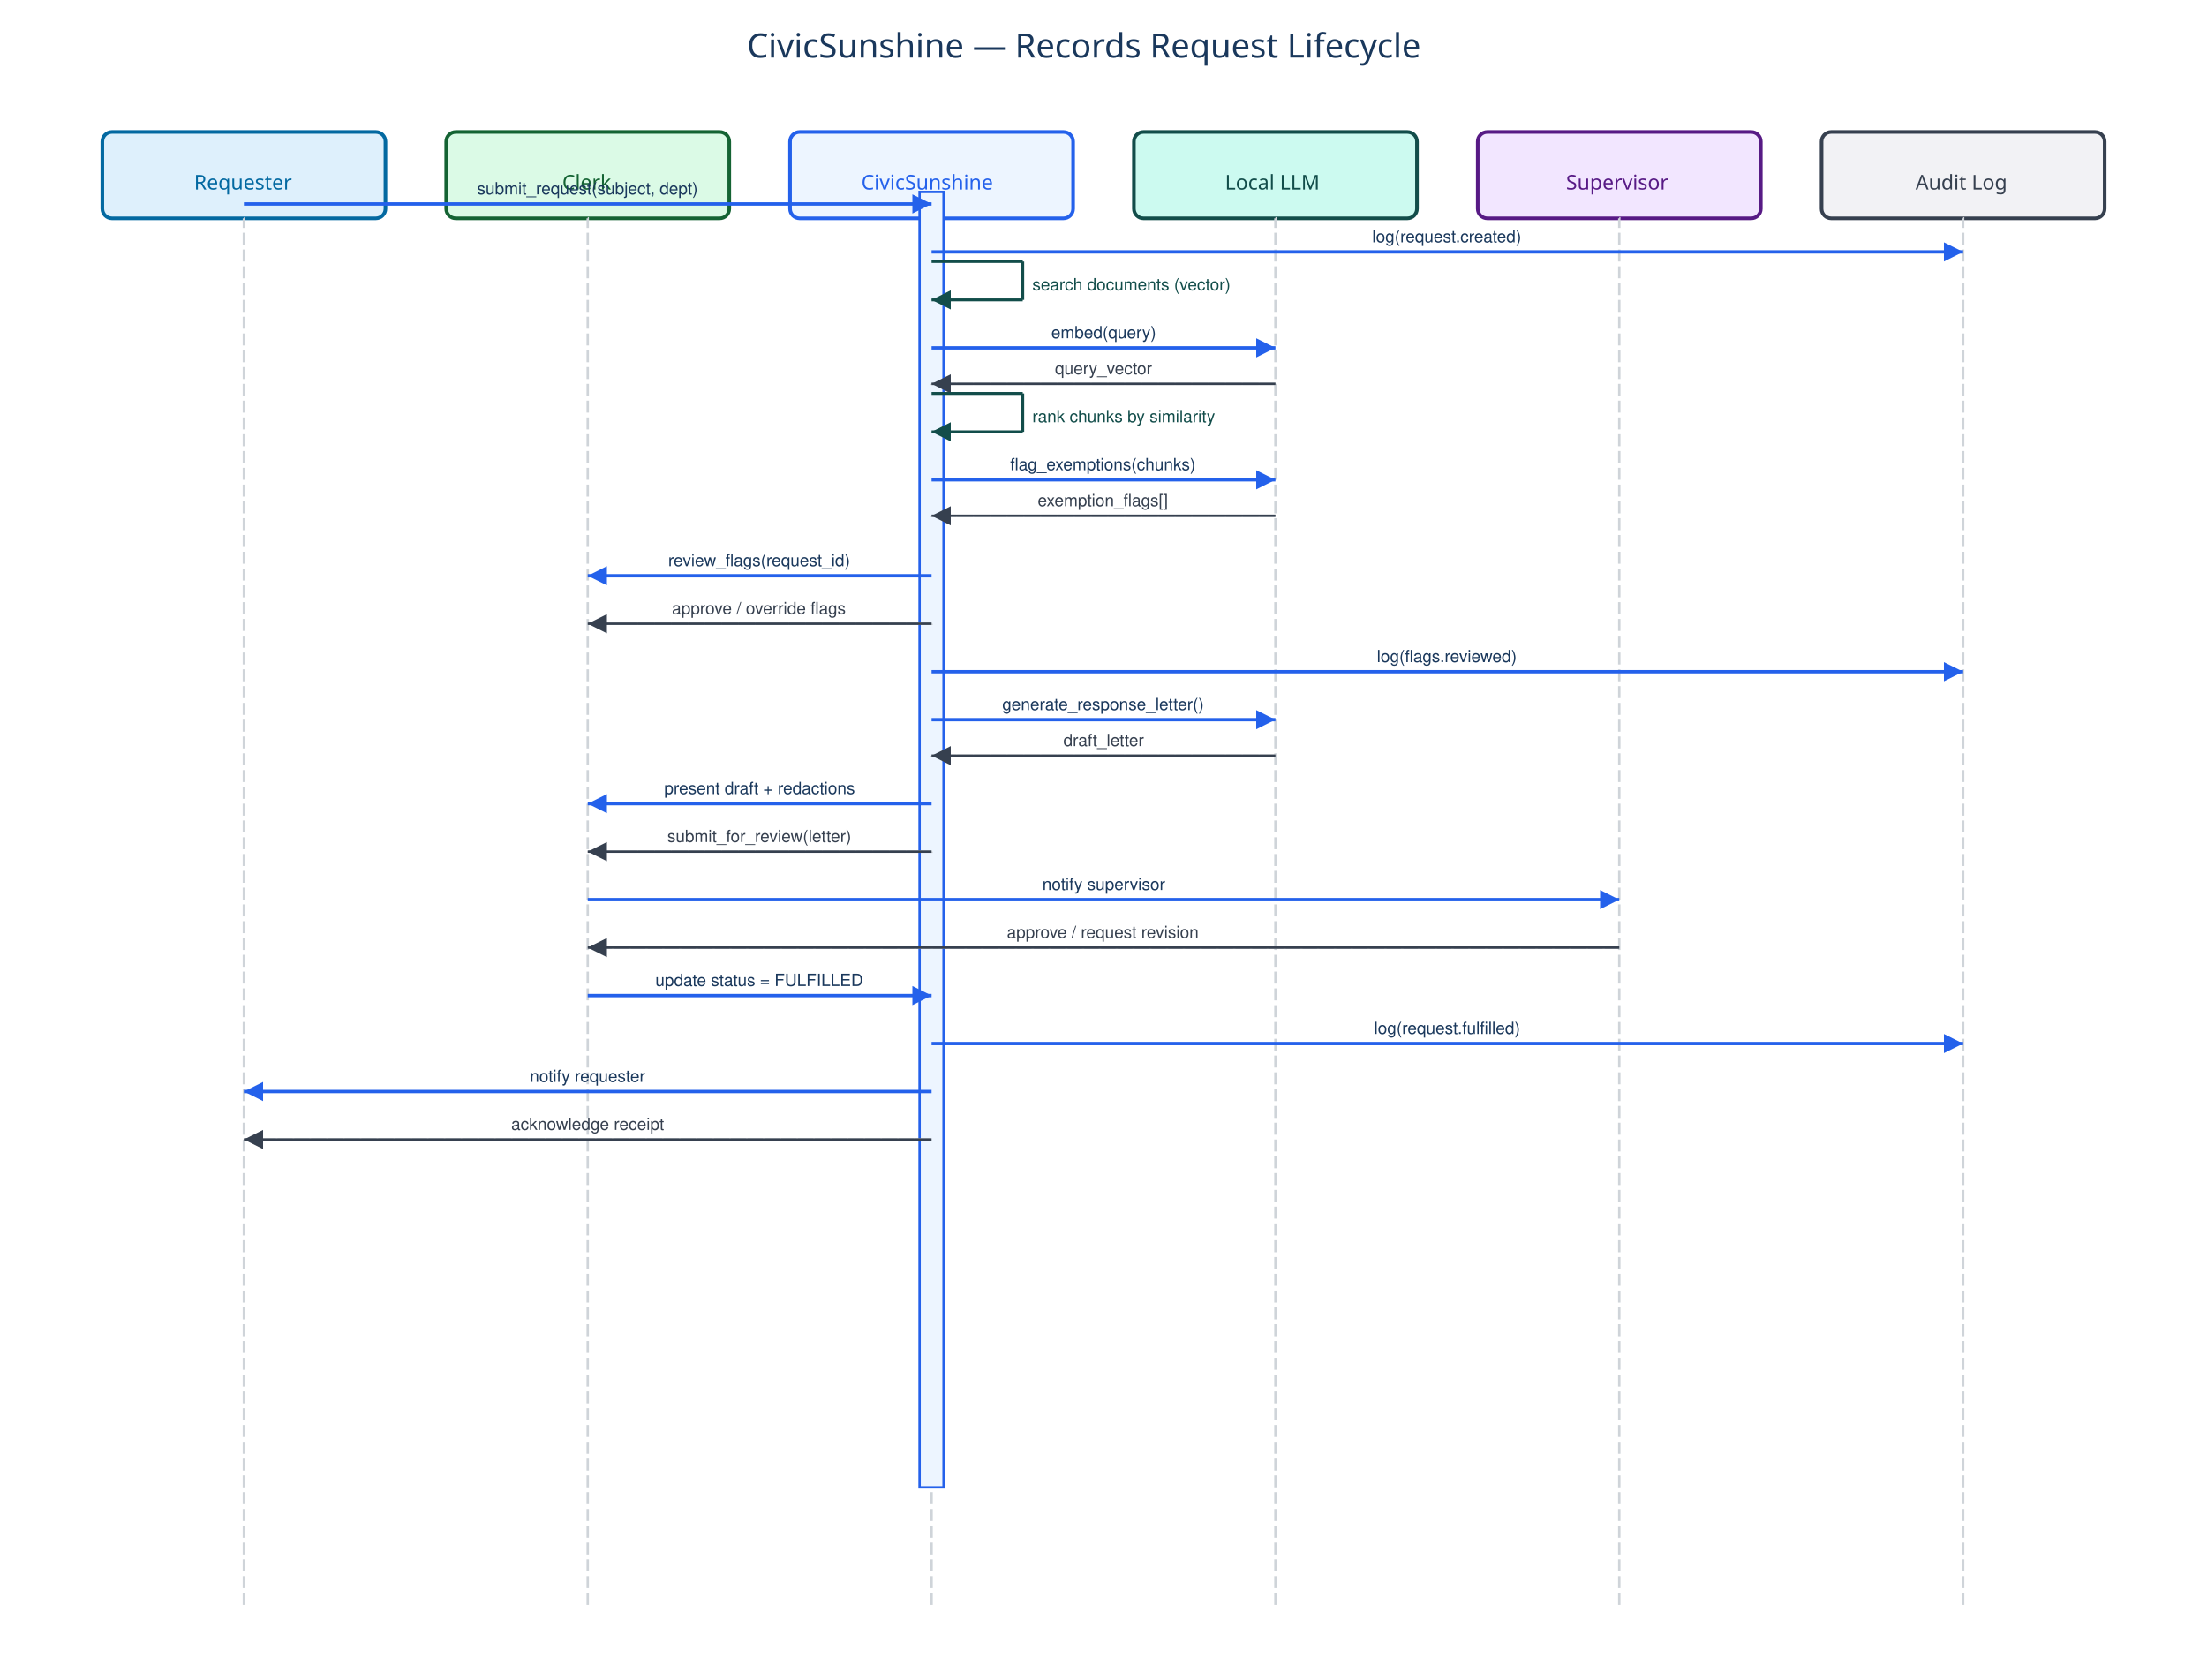
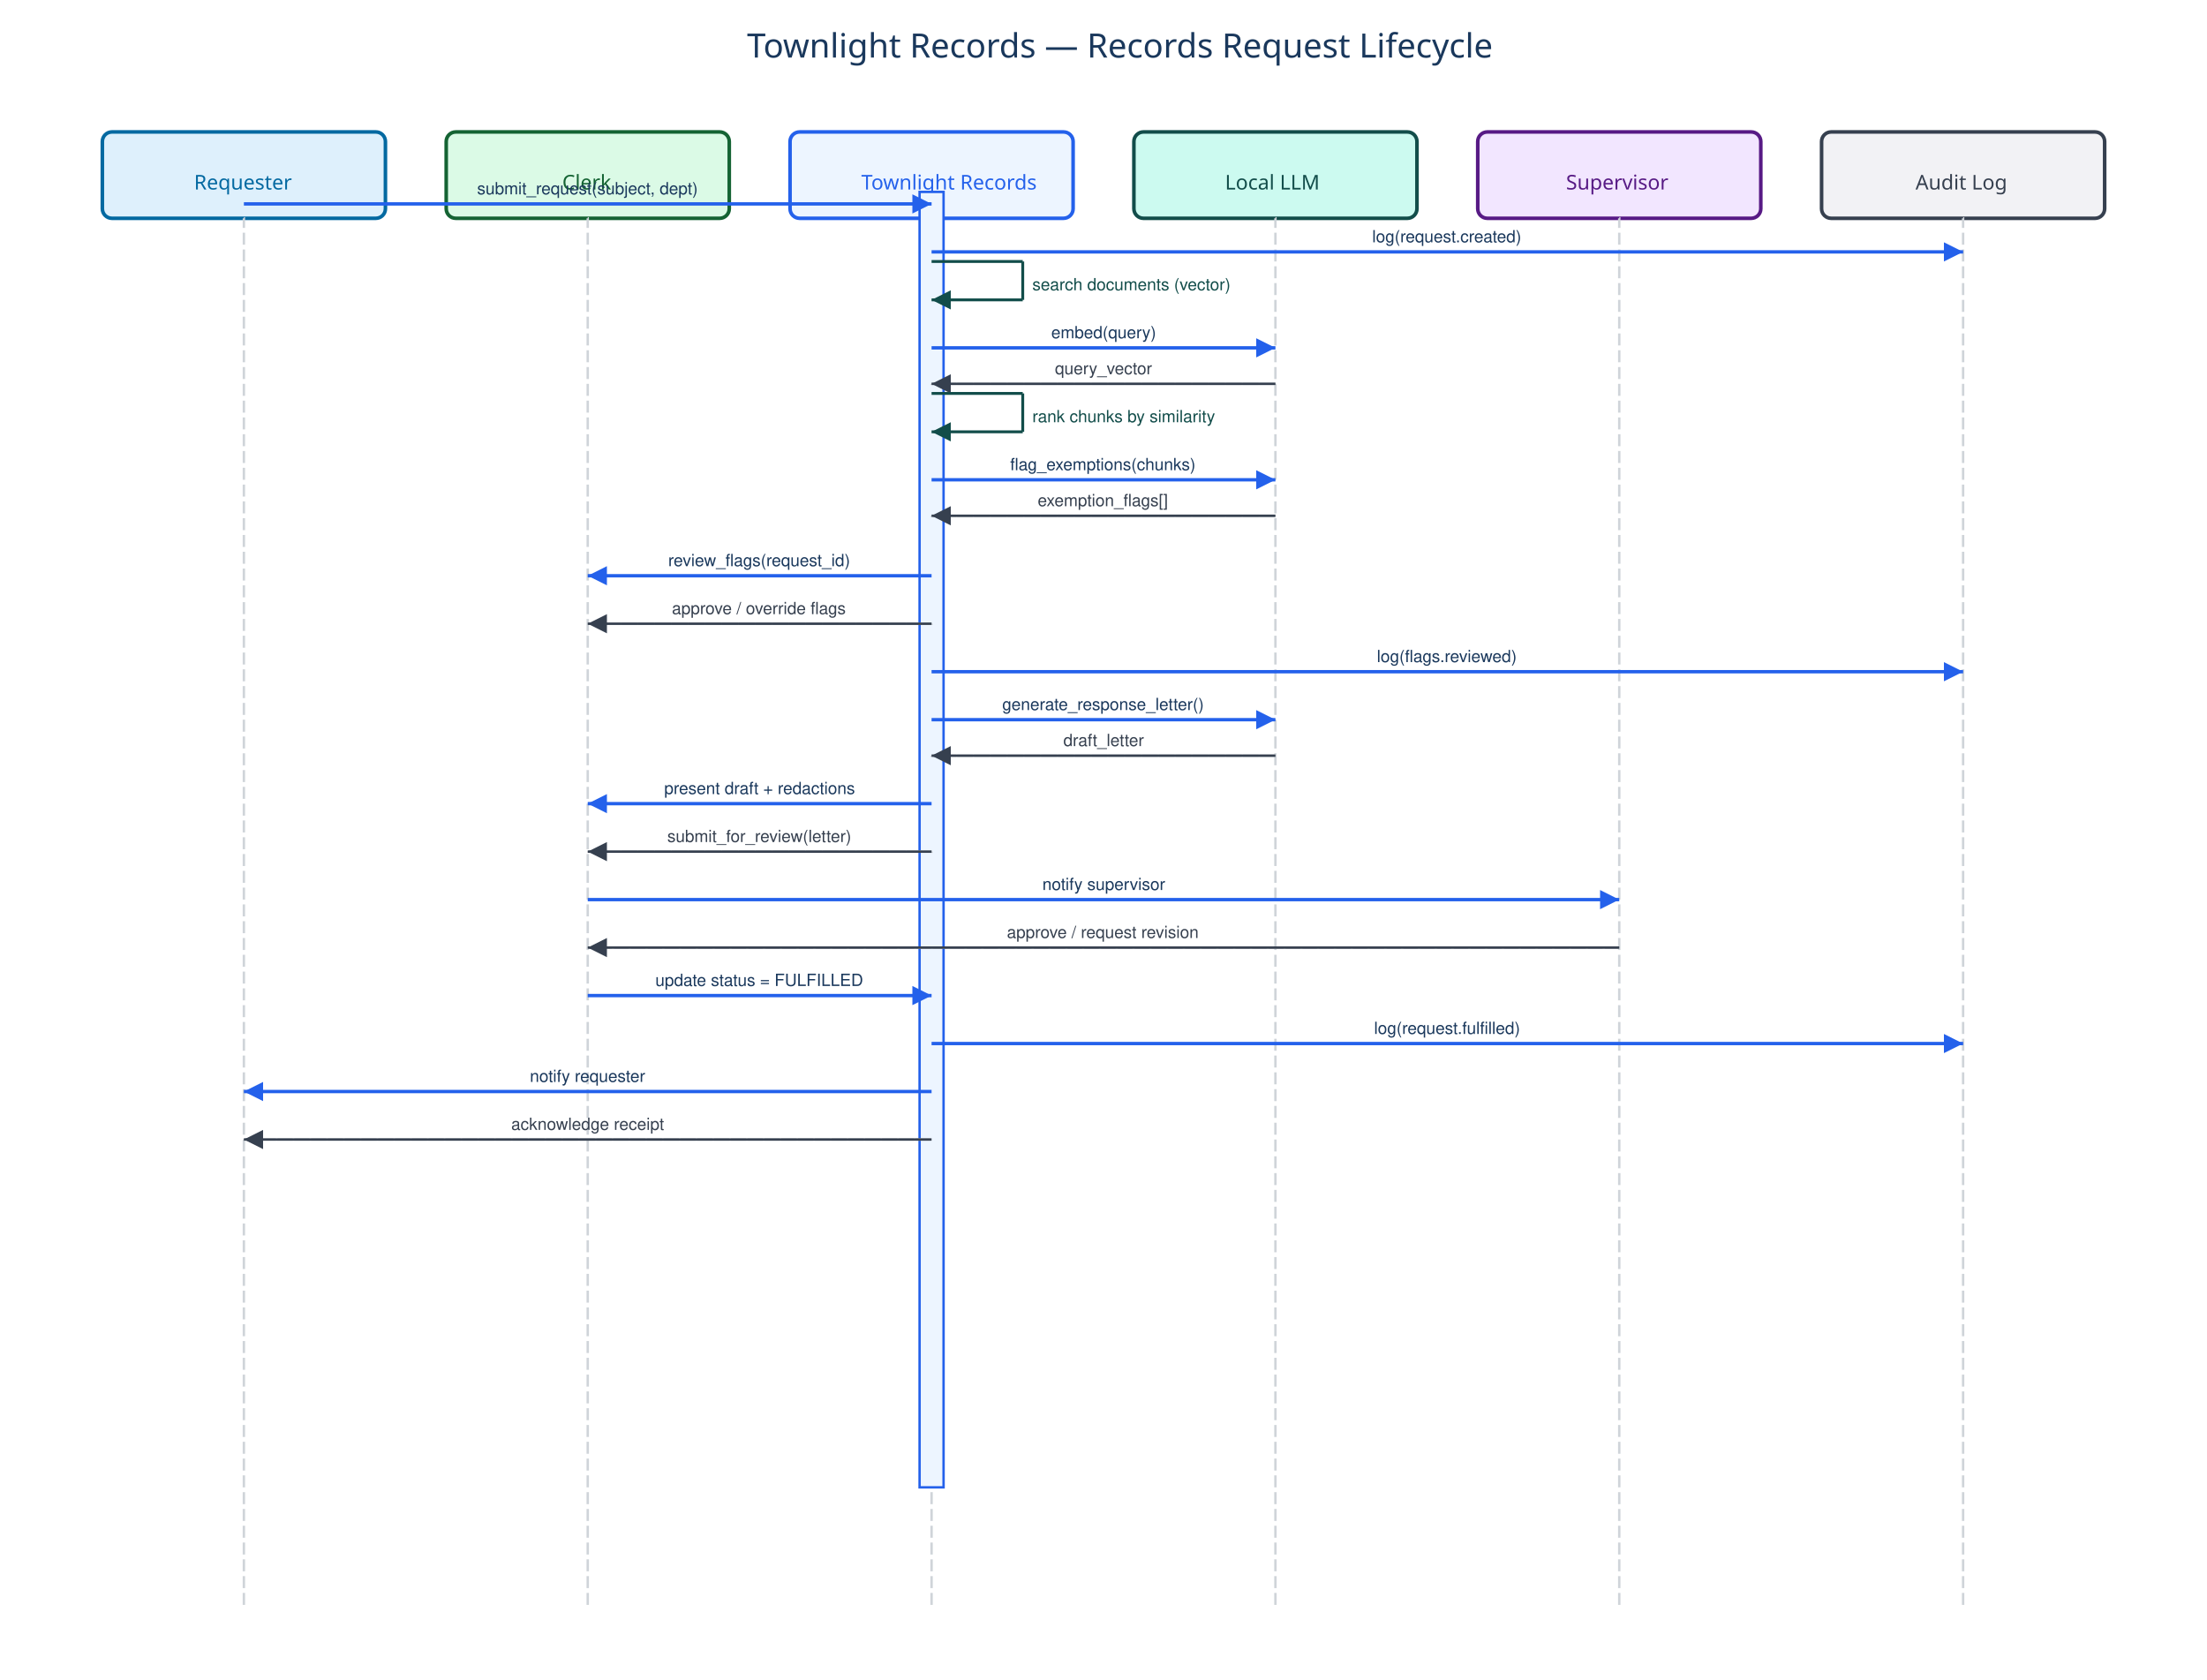
<svg xmlns="http://www.w3.org/2000/svg" width="920" height="700" preserveAspectRatio="xMinYMin meet" viewBox="0 0 920 700" version="1.0" fill-rule="evenodd">
  <clipPath id="clip">
    <rect x="0" y="0" width="920" height="700" />
  </clipPath>
  <g id="group" transform="scale(1,-1) translate(0,-700)" style="clip-path: url(#clip)">
    <g transform="">
      <rect x="0" y="0" width="920" height="700" style="stroke: none; stroke-linecap: butt; stroke-width: 1; fill: rgb(100%,100%,100%); fill-rule: evenodd;" />
-       <text x="311.397" y="676" style="font-family: Helvetica-Bold; font-size: 14px;fill: rgb(10%,22%,36%); stroke:none;" transform="translate(0,1352) scale(1,-1)">CivicSunshine — Records Request Lifecycle</text>
+       <text x="311.397" y="676" style="font-family: Helvetica-Bold; font-size: 14px;fill: rgb(10%,22%,36%); stroke:none;" transform="translate(0,1352) scale(1,-1)">Townlight Records — Records Request Lifecycle</text>
      <rect x="42.667" y="609" width="118" height="36" rx="4" ry="4" style="stroke: rgb(1%,41%,63%); stroke-linecap: butt; stroke-width: 1.5; fill: rgb(87%,94%,99%); fill-rule: evenodd;" />
      <text x="80.884" y="621" style="font-family: Helvetica-Bold; font-size: 8.5px;fill: rgb(1%,41%,63%); stroke:none;" transform="translate(0,1242) scale(1,-1)">Requester</text>
      <rect x="186.0" y="609" width="118.0" height="36" rx="4" ry="4" style="stroke: rgb(8%,39%,20%); stroke-linecap: butt; stroke-width: 1.5; fill: rgb(86%,98%,90%); fill-rule: evenodd;" />
      <text x="234.371" y="621" style="font-family: Helvetica-Bold; font-size: 8.5px;fill: rgb(8%,39%,20%); stroke:none;" transform="translate(0,1242) scale(1,-1)">Clerk</text>
      <rect x="329.333" y="609" width="118.0" height="36" rx="4" ry="4" style="stroke: rgb(14%,38%,92%); stroke-linecap: butt; stroke-width: 1.5; fill: rgb(93%,96%,100%); fill-rule: evenodd;" />
-       <text x="359.047" y="621" style="font-family: Helvetica-Bold; font-size: 8.5px;fill: rgb(14%,38%,92%); stroke:none;" transform="translate(0,1242) scale(1,-1)">CivicSunshine</text>
+       <text x="359.047" y="621" style="font-family: Helvetica-Bold; font-size: 8.5px;fill: rgb(14%,38%,92%); stroke:none;" transform="translate(0,1242) scale(1,-1)">Townlight Records</text>
      <rect x="472.667" y="609" width="118.0" height="36" rx="4" ry="4" style="stroke: rgb(7%,30%,29%); stroke-linecap: butt; stroke-width: 1.5; fill: rgb(80%,98%,94%); fill-rule: evenodd;" />
      <text x="510.65" y="621" style="font-family: Helvetica-Bold; font-size: 8.5px;fill: rgb(7%,30%,29%); stroke:none;" transform="translate(0,1242) scale(1,-1)">Local LLM</text>
      <rect x="616.0" y="609" width="118.0" height="36" rx="4" ry="4" style="stroke: rgb(34%,10%,52%); stroke-linecap: butt; stroke-width: 1.5; fill: rgb(95%,90%,100%); fill-rule: evenodd;" />
      <text x="652.798" y="621" style="font-family: Helvetica-Bold; font-size: 8.5px;fill: rgb(34%,10%,52%); stroke:none;" transform="translate(0,1242) scale(1,-1)">Supervisor</text>
      <rect x="759.333" y="609" width="118.0" height="36" rx="4" ry="4" style="stroke: rgb(21%,25%,31%); stroke-linecap: butt; stroke-width: 1.5; fill: rgb(95%,95%,96%); fill-rule: evenodd;" />
      <text x="798.503" y="621" style="font-family: Helvetica-Bold; font-size: 8.5px;fill: rgb(21%,25%,31%); stroke:none;" transform="translate(0,1242) scale(1,-1)">Audit Log</text>
      <path d="M 101.667,609 L 101.667,30 Z" style="stroke: rgb(81%,83%,85%); stroke-linecap: butt; stroke-width: 1; stroke-dasharray: 4, 3;" />
      <path d="M 245,609 L 245,30 Z" style="stroke: rgb(81%,83%,85%); stroke-linecap: butt; stroke-width: 1; stroke-dasharray: 4, 3;" />
      <path d="M 388.333,609 L 388.333,30 Z" style="stroke: rgb(81%,83%,85%); stroke-linecap: butt; stroke-width: 1; stroke-dasharray: 4, 3;" />
      <path d="M 531.667,609 L 531.667,30 Z" style="stroke: rgb(81%,83%,85%); stroke-linecap: butt; stroke-width: 1; stroke-dasharray: 4, 3;" />
      <path d="M 675,609 L 675,30 Z" style="stroke: rgb(81%,83%,85%); stroke-linecap: butt; stroke-width: 1; stroke-dasharray: 4, 3;" />
      <path d="M 818.333,609 L 818.333,30 Z" style="stroke: rgb(81%,83%,85%); stroke-linecap: butt; stroke-width: 1; stroke-dasharray: 4, 3;" />
      <rect x="383.333" y="80" width="10.0" height="540" style="stroke: rgb(14%,38%,92%); stroke-linecap: butt; stroke-width: 1; fill: rgb(93%,96%,100%); fill-rule: evenodd;" />
      <g transform="">
        <path d="M 101.667,615 L 388.333,615 Z" style="stroke: rgb(14%,38%,92%); stroke-linecap: butt; stroke-width: 1.4;" />
        <polygon points="388.333 615, 380.333 619, 380.333 611" style="stroke: rgb(14%,38%,92%); stroke-linecap: butt; stroke-width: 0; fill: rgb(14%,38%,92%); fill-rule: evenodd;" />
      </g>
      <text x="198.898" y="619" style="font-family: Helvetica; font-size: 7px;fill: rgb(10%,22%,36%); stroke:none;" transform="translate(0,1238) scale(1,-1)">submit_request(subject, dept)</text>
      <g transform="">
        <path d="M 388.333,595 L 818.333,595 Z" style="stroke: rgb(14%,38%,92%); stroke-linecap: butt; stroke-width: 1.4;" />
        <polygon points="818.333 595, 810.333 599, 810.333 591" style="stroke: rgb(14%,38%,92%); stroke-linecap: butt; stroke-width: 0; fill: rgb(14%,38%,92%); fill-rule: evenodd;" />
      </g>
      <text x="572.015" y="599" style="font-family: Helvetica; font-size: 7px;fill: rgb(10%,22%,36%); stroke:none;" transform="translate(0,1198) scale(1,-1)">log(request.created)</text>
      <path d="M 388.333,591 L 426.333,591 Z" style="stroke: rgb(7%,30%,29%); stroke-linecap: butt; stroke-width: 1.2;" />
      <path d="M 426.333,591 L 426.333,575 Z" style="stroke: rgb(7%,30%,29%); stroke-linecap: butt; stroke-width: 1.2;" />
      <g transform="">
        <path d="M 426.333,575 L 388.333,575 Z" style="stroke: rgb(7%,30%,29%); stroke-linecap: butt; stroke-width: 1.2;" />
        <polygon points="388.333 575, 396.333 571, 396.333 579" style="stroke: rgb(7%,30%,29%); stroke-linecap: butt; stroke-width: 0; fill: rgb(7%,30%,29%); fill-rule: evenodd;" />
      </g>
      <text x="430.333" y="579" style="font-family: Helvetica; font-size: 7px;fill: rgb(7%,30%,29%); stroke:none;" transform="translate(0,1158) scale(1,-1)">search documents (vector)</text>
      <g transform="">
        <path d="M 388.333,555 L 531.667,555 Z" style="stroke: rgb(14%,38%,92%); stroke-linecap: butt; stroke-width: 1.4;" />
        <polygon points="531.667 555, 523.667 559, 523.667 551" style="stroke: rgb(14%,38%,92%); stroke-linecap: butt; stroke-width: 0; fill: rgb(14%,38%,92%); fill-rule: evenodd;" />
      </g>
      <text x="438.216" y="559" style="font-family: Helvetica; font-size: 7px;fill: rgb(10%,22%,36%); stroke:none;" transform="translate(0,1118) scale(1,-1)">embed(query)</text>
      <path d="M 531.667,540 L 388.333,540 Z" style="stroke: rgb(81%,83%,85%); stroke-linecap: butt; stroke-width: 1; stroke-dasharray: 4, 3;" />
      <g transform="">
        <path d="M 531.667,540 L 388.333,540 Z" style="stroke: rgb(21%,25%,31%); stroke-linecap: butt; stroke-width: 1;" />
        <polygon points="388.333 540, 396.333 536, 396.333 544" style="stroke: rgb(21%,25%,31%); stroke-linecap: butt; stroke-width: 0; fill: rgb(21%,25%,31%); fill-rule: evenodd;" />
      </g>
      <text x="439.77" y="544" style="font-family: Helvetica; font-size: 7px;fill: rgb(21%,25%,31%); stroke:none;" transform="translate(0,1088) scale(1,-1)">query_vector</text>
      <path d="M 388.333,536 L 426.333,536 Z" style="stroke: rgb(7%,30%,29%); stroke-linecap: butt; stroke-width: 1.2;" />
      <path d="M 426.333,536 L 426.333,520 Z" style="stroke: rgb(7%,30%,29%); stroke-linecap: butt; stroke-width: 1.2;" />
      <g transform="">
        <path d="M 426.333,520 L 388.333,520 Z" style="stroke: rgb(7%,30%,29%); stroke-linecap: butt; stroke-width: 1.2;" />
        <polygon points="388.333 520, 396.333 516, 396.333 524" style="stroke: rgb(7%,30%,29%); stroke-linecap: butt; stroke-width: 0; fill: rgb(7%,30%,29%); fill-rule: evenodd;" />
      </g>
      <text x="430.333" y="524" style="font-family: Helvetica; font-size: 7px;fill: rgb(7%,30%,29%); stroke:none;" transform="translate(0,1048) scale(1,-1)">rank chunks by similarity</text>
      <g transform="">
        <path d="M 388.333,500 L 531.667,500 Z" style="stroke: rgb(14%,38%,92%); stroke-linecap: butt; stroke-width: 1.4;" />
        <polygon points="531.667 500, 523.667 504, 523.667 496" style="stroke: rgb(14%,38%,92%); stroke-linecap: butt; stroke-width: 0; fill: rgb(14%,38%,92%); fill-rule: evenodd;" />
      </g>
      <text x="421.097" y="504" style="font-family: Helvetica; font-size: 7px;fill: rgb(10%,22%,36%); stroke:none;" transform="translate(0,1008) scale(1,-1)">flag_exemptions(chunks)</text>
      <path d="M 531.667,485 L 388.333,485 Z" style="stroke: rgb(81%,83%,85%); stroke-linecap: butt; stroke-width: 1; stroke-dasharray: 4, 3;" />
      <g transform="">
        <path d="M 531.667,485 L 388.333,485 Z" style="stroke: rgb(21%,25%,31%); stroke-linecap: butt; stroke-width: 1;" />
        <polygon points="388.333 485, 396.333 481, 396.333 489" style="stroke: rgb(21%,25%,31%); stroke-linecap: butt; stroke-width: 0; fill: rgb(21%,25%,31%); fill-rule: evenodd;" />
      </g>
      <text x="432.57" y="489" style="font-family: Helvetica; font-size: 7px;fill: rgb(21%,25%,31%); stroke:none;" transform="translate(0,978) scale(1,-1)">exemption_flags[]</text>
      <g transform="">
        <path d="M 388.333,460 L 245,460 Z" style="stroke: rgb(14%,38%,92%); stroke-linecap: butt; stroke-width: 1.4;" />
        <polygon points="245 460, 253 456, 253 464" style="stroke: rgb(14%,38%,92%); stroke-linecap: butt; stroke-width: 0; fill: rgb(14%,38%,92%); fill-rule: evenodd;" />
      </g>
      <text x="278.545" y="464" style="font-family: Helvetica; font-size: 7px;fill: rgb(10%,22%,36%); stroke:none;" transform="translate(0,928) scale(1,-1)">review_flags(request_id)</text>
      <path d="M 245,440 L 388.333,440 Z" style="stroke: rgb(81%,83%,85%); stroke-linecap: butt; stroke-width: 1; stroke-dasharray: 4, 3;" />
      <g transform="">
        <path d="M 388.333,440 L 245,440 Z" style="stroke: rgb(21%,25%,31%); stroke-linecap: butt; stroke-width: 1;" />
        <polygon points="245 440, 253 436, 253 444" style="stroke: rgb(21%,25%,31%); stroke-linecap: butt; stroke-width: 0; fill: rgb(21%,25%,31%); fill-rule: evenodd;" />
      </g>
      <text x="280.095" y="444" style="font-family: Helvetica; font-size: 7px;fill: rgb(21%,25%,31%); stroke:none;" transform="translate(0,888) scale(1,-1)">approve / override flags</text>
      <g transform="">
        <path d="M 388.333,420 L 818.333,420 Z" style="stroke: rgb(14%,38%,92%); stroke-linecap: butt; stroke-width: 1.4;" />
        <polygon points="818.333 420, 810.333 424, 810.333 416" style="stroke: rgb(14%,38%,92%); stroke-linecap: butt; stroke-width: 0; fill: rgb(14%,38%,92%); fill-rule: evenodd;" />
      </g>
      <text x="573.965" y="424" style="font-family: Helvetica; font-size: 7px;fill: rgb(10%,22%,36%); stroke:none;" transform="translate(0,848) scale(1,-1)">log(flags.reviewed)</text>
      <g transform="">
        <path d="M 388.333,400 L 531.667,400 Z" style="stroke: rgb(14%,38%,92%); stroke-linecap: butt; stroke-width: 1.4;" />
        <polygon points="531.667 400, 523.667 404, 523.667 396" style="stroke: rgb(14%,38%,92%); stroke-linecap: butt; stroke-width: 0; fill: rgb(14%,38%,92%); fill-rule: evenodd;" />
      </g>
      <text x="417.786" y="404" style="font-family: Helvetica; font-size: 7px;fill: rgb(10%,22%,36%); stroke:none;" transform="translate(0,808) scale(1,-1)">generate_response_letter()</text>
      <path d="M 531.667,385 L 388.333,385 Z" style="stroke: rgb(81%,83%,85%); stroke-linecap: butt; stroke-width: 1; stroke-dasharray: 4, 3;" />
      <g transform="">
        <path d="M 531.667,385 L 388.333,385 Z" style="stroke: rgb(21%,25%,31%); stroke-linecap: butt; stroke-width: 1;" />
        <polygon points="388.333 385, 396.333 381, 396.333 389" style="stroke: rgb(21%,25%,31%); stroke-linecap: butt; stroke-width: 0; fill: rgb(21%,25%,31%); fill-rule: evenodd;" />
      </g>
      <text x="443.27" y="389" style="font-family: Helvetica; font-size: 7px;fill: rgb(21%,25%,31%); stroke:none;" transform="translate(0,778) scale(1,-1)">draft_letter</text>
      <g transform="">
        <path d="M 388.333,365 L 245,365 Z" style="stroke: rgb(14%,38%,92%); stroke-linecap: butt; stroke-width: 1.4;" />
        <polygon points="245 365, 253 361, 253 369" style="stroke: rgb(14%,38%,92%); stroke-linecap: butt; stroke-width: 0; fill: rgb(14%,38%,92%); fill-rule: evenodd;" />
      </g>
      <text x="276.882" y="369" style="font-family: Helvetica; font-size: 7px;fill: rgb(10%,22%,36%); stroke:none;" transform="translate(0,738) scale(1,-1)">present draft + redactions</text>
      <path d="M 245,345 L 388.333,345 Z" style="stroke: rgb(81%,83%,85%); stroke-linecap: butt; stroke-width: 1; stroke-dasharray: 4, 3;" />
      <g transform="">
        <path d="M 388.333,345 L 245,345 Z" style="stroke: rgb(21%,25%,31%); stroke-linecap: butt; stroke-width: 1;" />
        <polygon points="245 345, 253 341, 253 349" style="stroke: rgb(21%,25%,31%); stroke-linecap: butt; stroke-width: 0; fill: rgb(21%,25%,31%); fill-rule: evenodd;" />
      </g>
      <text x="278.16" y="349" style="font-family: Helvetica; font-size: 7px;fill: rgb(21%,25%,31%); stroke:none;" transform="translate(0,698) scale(1,-1)">submit_for_review(letter)</text>
      <g transform="">
        <path d="M 245,325 L 675,325 Z" style="stroke: rgb(14%,38%,92%); stroke-linecap: butt; stroke-width: 1.4;" />
        <polygon points="675 325, 667 329, 667 321" style="stroke: rgb(14%,38%,92%); stroke-linecap: butt; stroke-width: 0; fill: rgb(14%,38%,92%); fill-rule: evenodd;" />
      </g>
      <text x="434.52" y="329" style="font-family: Helvetica; font-size: 7px;fill: rgb(10%,22%,36%); stroke:none;" transform="translate(0,658) scale(1,-1)">notify supervisor</text>
      <path d="M 675,305 L 245,305 Z" style="stroke: rgb(81%,83%,85%); stroke-linecap: butt; stroke-width: 1; stroke-dasharray: 4, 3;" />
      <g transform="">
        <path d="M 675,305 L 245,305 Z" style="stroke: rgb(21%,25%,31%); stroke-linecap: butt; stroke-width: 1;" />
        <polygon points="245 305, 253 301, 253 309" style="stroke: rgb(21%,25%,31%); stroke-linecap: butt; stroke-width: 0; fill: rgb(21%,25%,31%); fill-rule: evenodd;" />
      </g>
      <text x="419.733" y="309" style="font-family: Helvetica; font-size: 7px;fill: rgb(21%,25%,31%); stroke:none;" transform="translate(0,618) scale(1,-1)">approve / request revision</text>
      <g transform="">
        <path d="M 245,285 L 388.333,285 Z" style="stroke: rgb(14%,38%,92%); stroke-linecap: butt; stroke-width: 1.4;" />
        <polygon points="388.333 285, 380.333 289, 380.333 281" style="stroke: rgb(14%,38%,92%); stroke-linecap: butt; stroke-width: 0; fill: rgb(14%,38%,92%); fill-rule: evenodd;" />
      </g>
      <text x="273.186" y="289" style="font-family: Helvetica; font-size: 7px;fill: rgb(10%,22%,36%); stroke:none;" transform="translate(0,578) scale(1,-1)">update status = FULFILLED</text>
      <g transform="">
        <path d="M 388.333,265 L 818.333,265 Z" style="stroke: rgb(14%,38%,92%); stroke-linecap: butt; stroke-width: 1.4;" />
        <polygon points="818.333 265, 810.333 269, 810.333 261" style="stroke: rgb(14%,38%,92%); stroke-linecap: butt; stroke-width: 0; fill: rgb(14%,38%,92%); fill-rule: evenodd;" />
      </g>
      <text x="572.796" y="269" style="font-family: Helvetica; font-size: 7px;fill: rgb(10%,22%,36%); stroke:none;" transform="translate(0,538) scale(1,-1)">log(request.fulfilled)</text>
      <g transform="">
        <path d="M 388.333,245 L 101.667,245 Z" style="stroke: rgb(14%,38%,92%); stroke-linecap: butt; stroke-width: 1.4;" />
        <polygon points="101.667 245, 109.667 241, 109.667 249" style="stroke: rgb(14%,38%,92%); stroke-linecap: butt; stroke-width: 0; fill: rgb(14%,38%,92%); fill-rule: evenodd;" />
      </g>
      <text x="220.878" y="249" style="font-family: Helvetica; font-size: 7px;fill: rgb(10%,22%,36%); stroke:none;" transform="translate(0,498) scale(1,-1)">notify requester</text>
      <path d="M 101.667,225 L 388.333,225 Z" style="stroke: rgb(81%,83%,85%); stroke-linecap: butt; stroke-width: 1; stroke-dasharray: 4, 3;" />
      <g transform="">
        <path d="M 388.333,225 L 101.667,225 Z" style="stroke: rgb(21%,25%,31%); stroke-linecap: butt; stroke-width: 1;" />
        <polygon points="101.667 225, 109.667 221, 109.667 229" style="stroke: rgb(21%,25%,31%); stroke-linecap: butt; stroke-width: 0; fill: rgb(21%,25%,31%); fill-rule: evenodd;" />
      </g>
      <text x="213.098" y="229" style="font-family: Helvetica; font-size: 7px;fill: rgb(21%,25%,31%); stroke:none;" transform="translate(0,458) scale(1,-1)">acknowledge receipt</text>
    </g>
  </g>
</svg>
